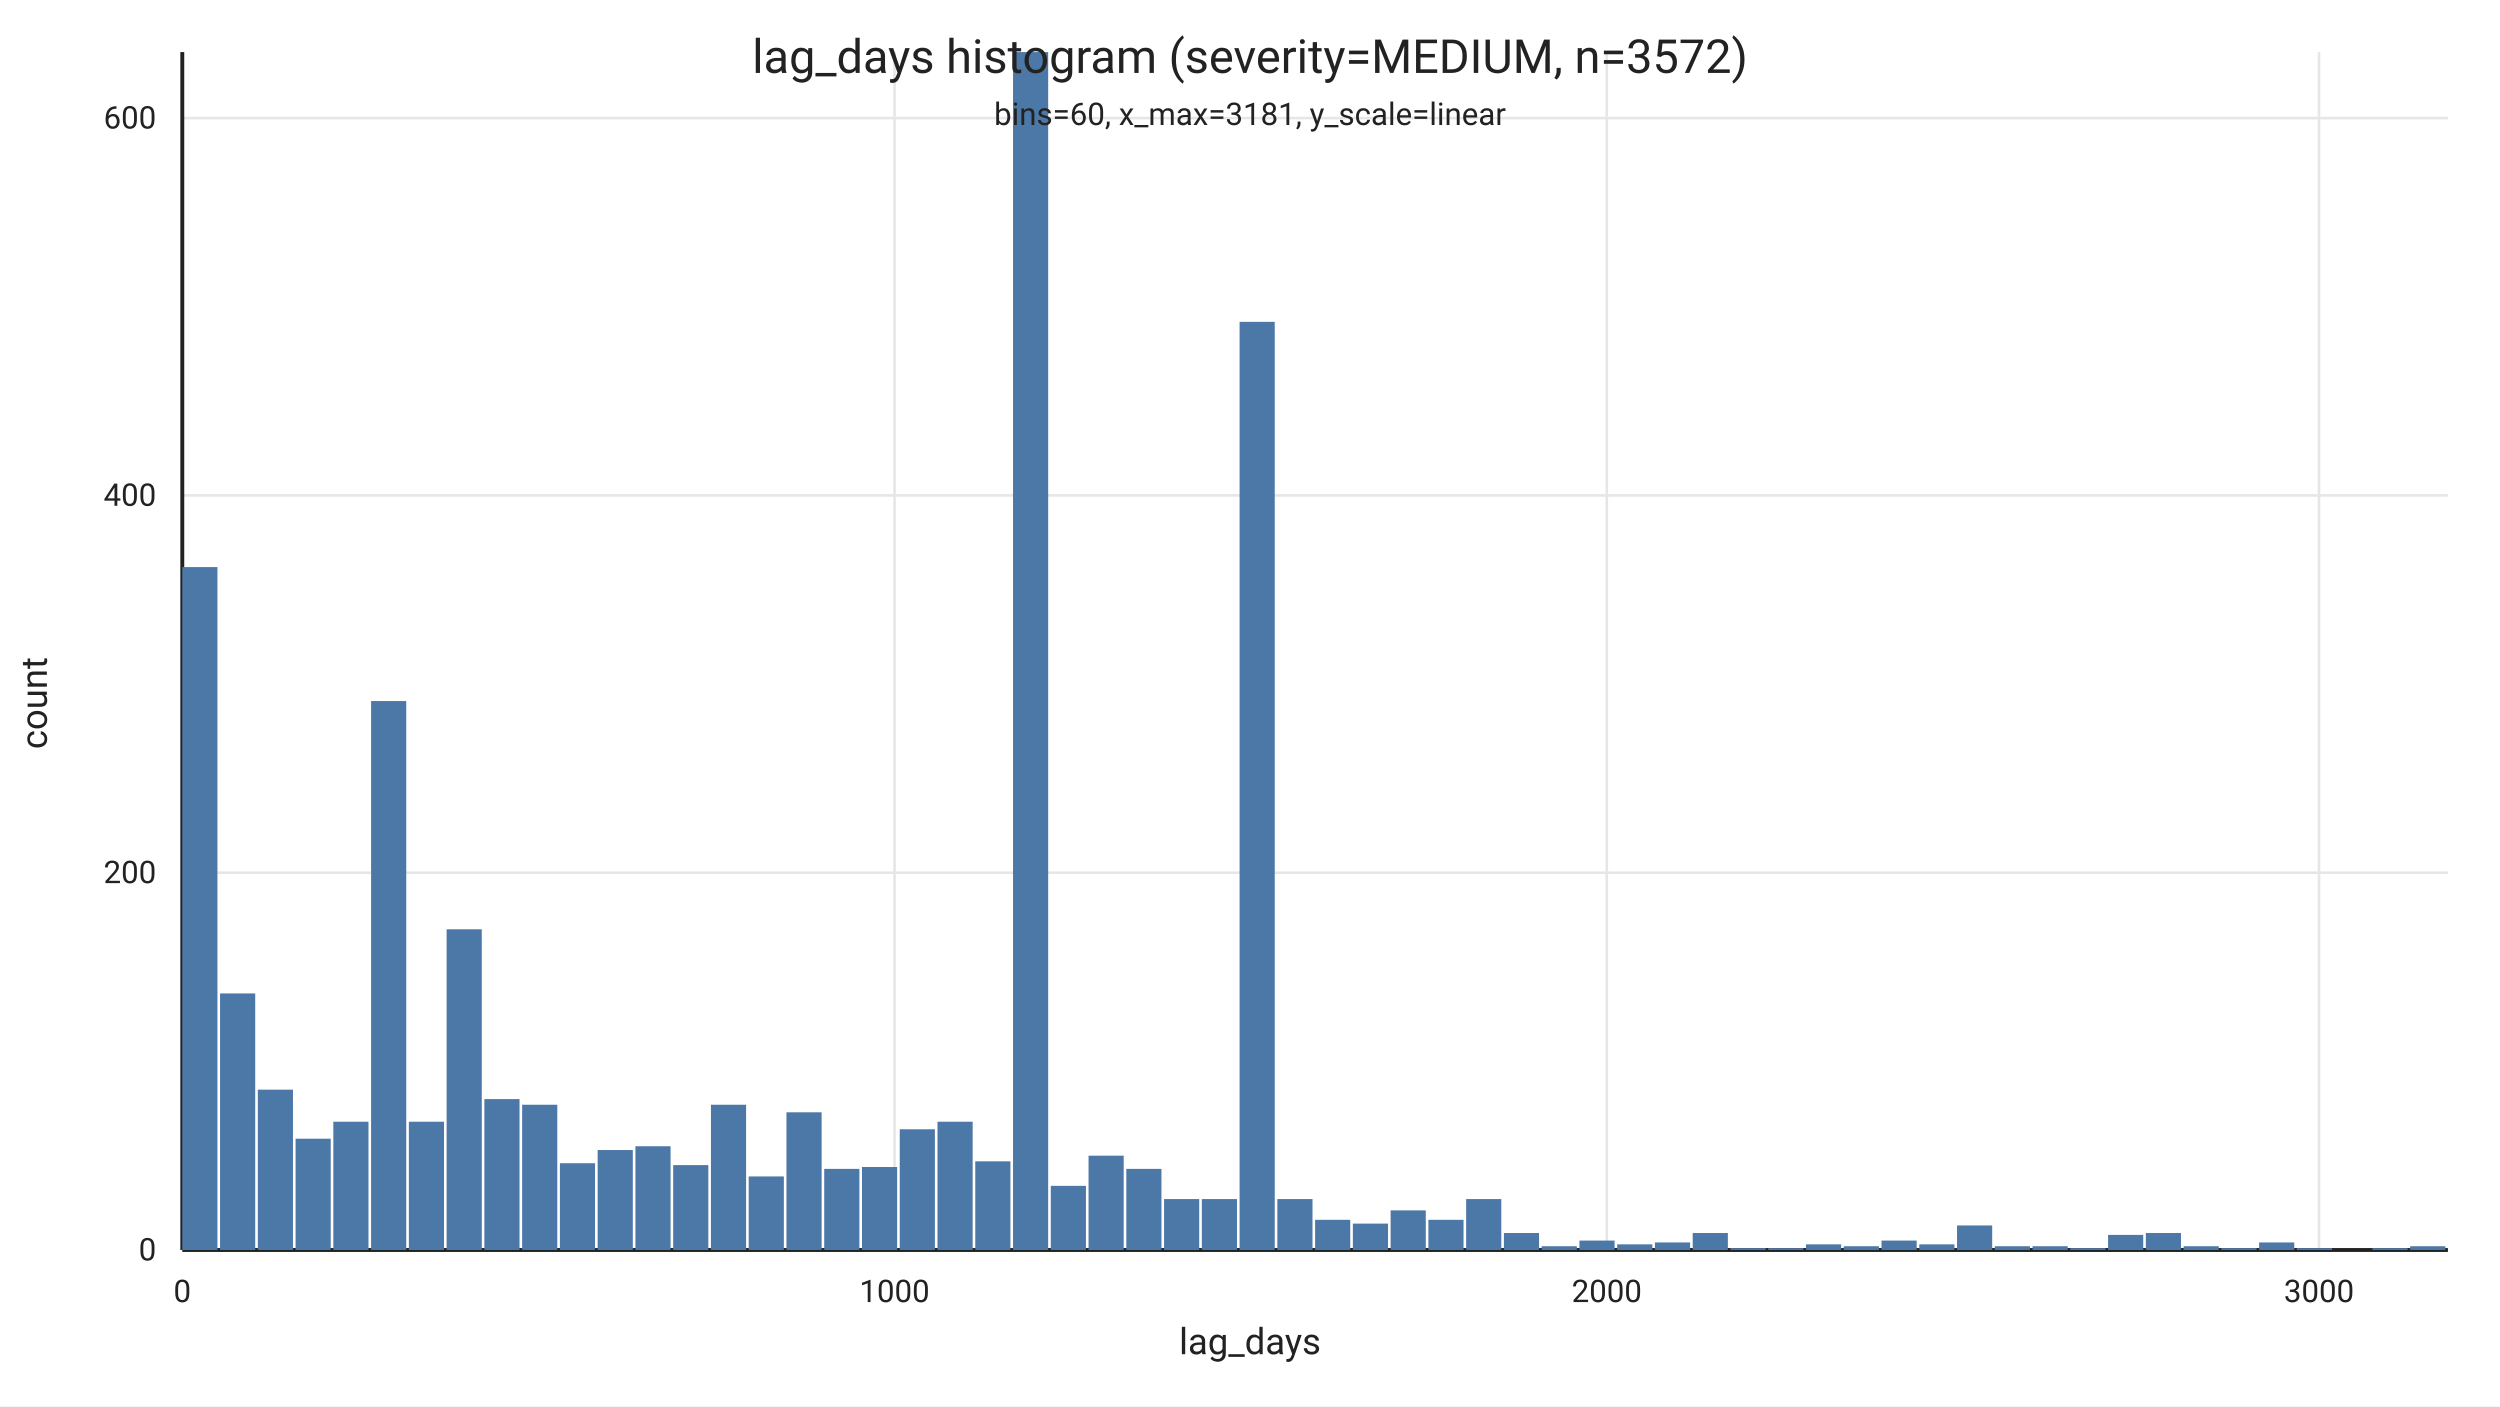
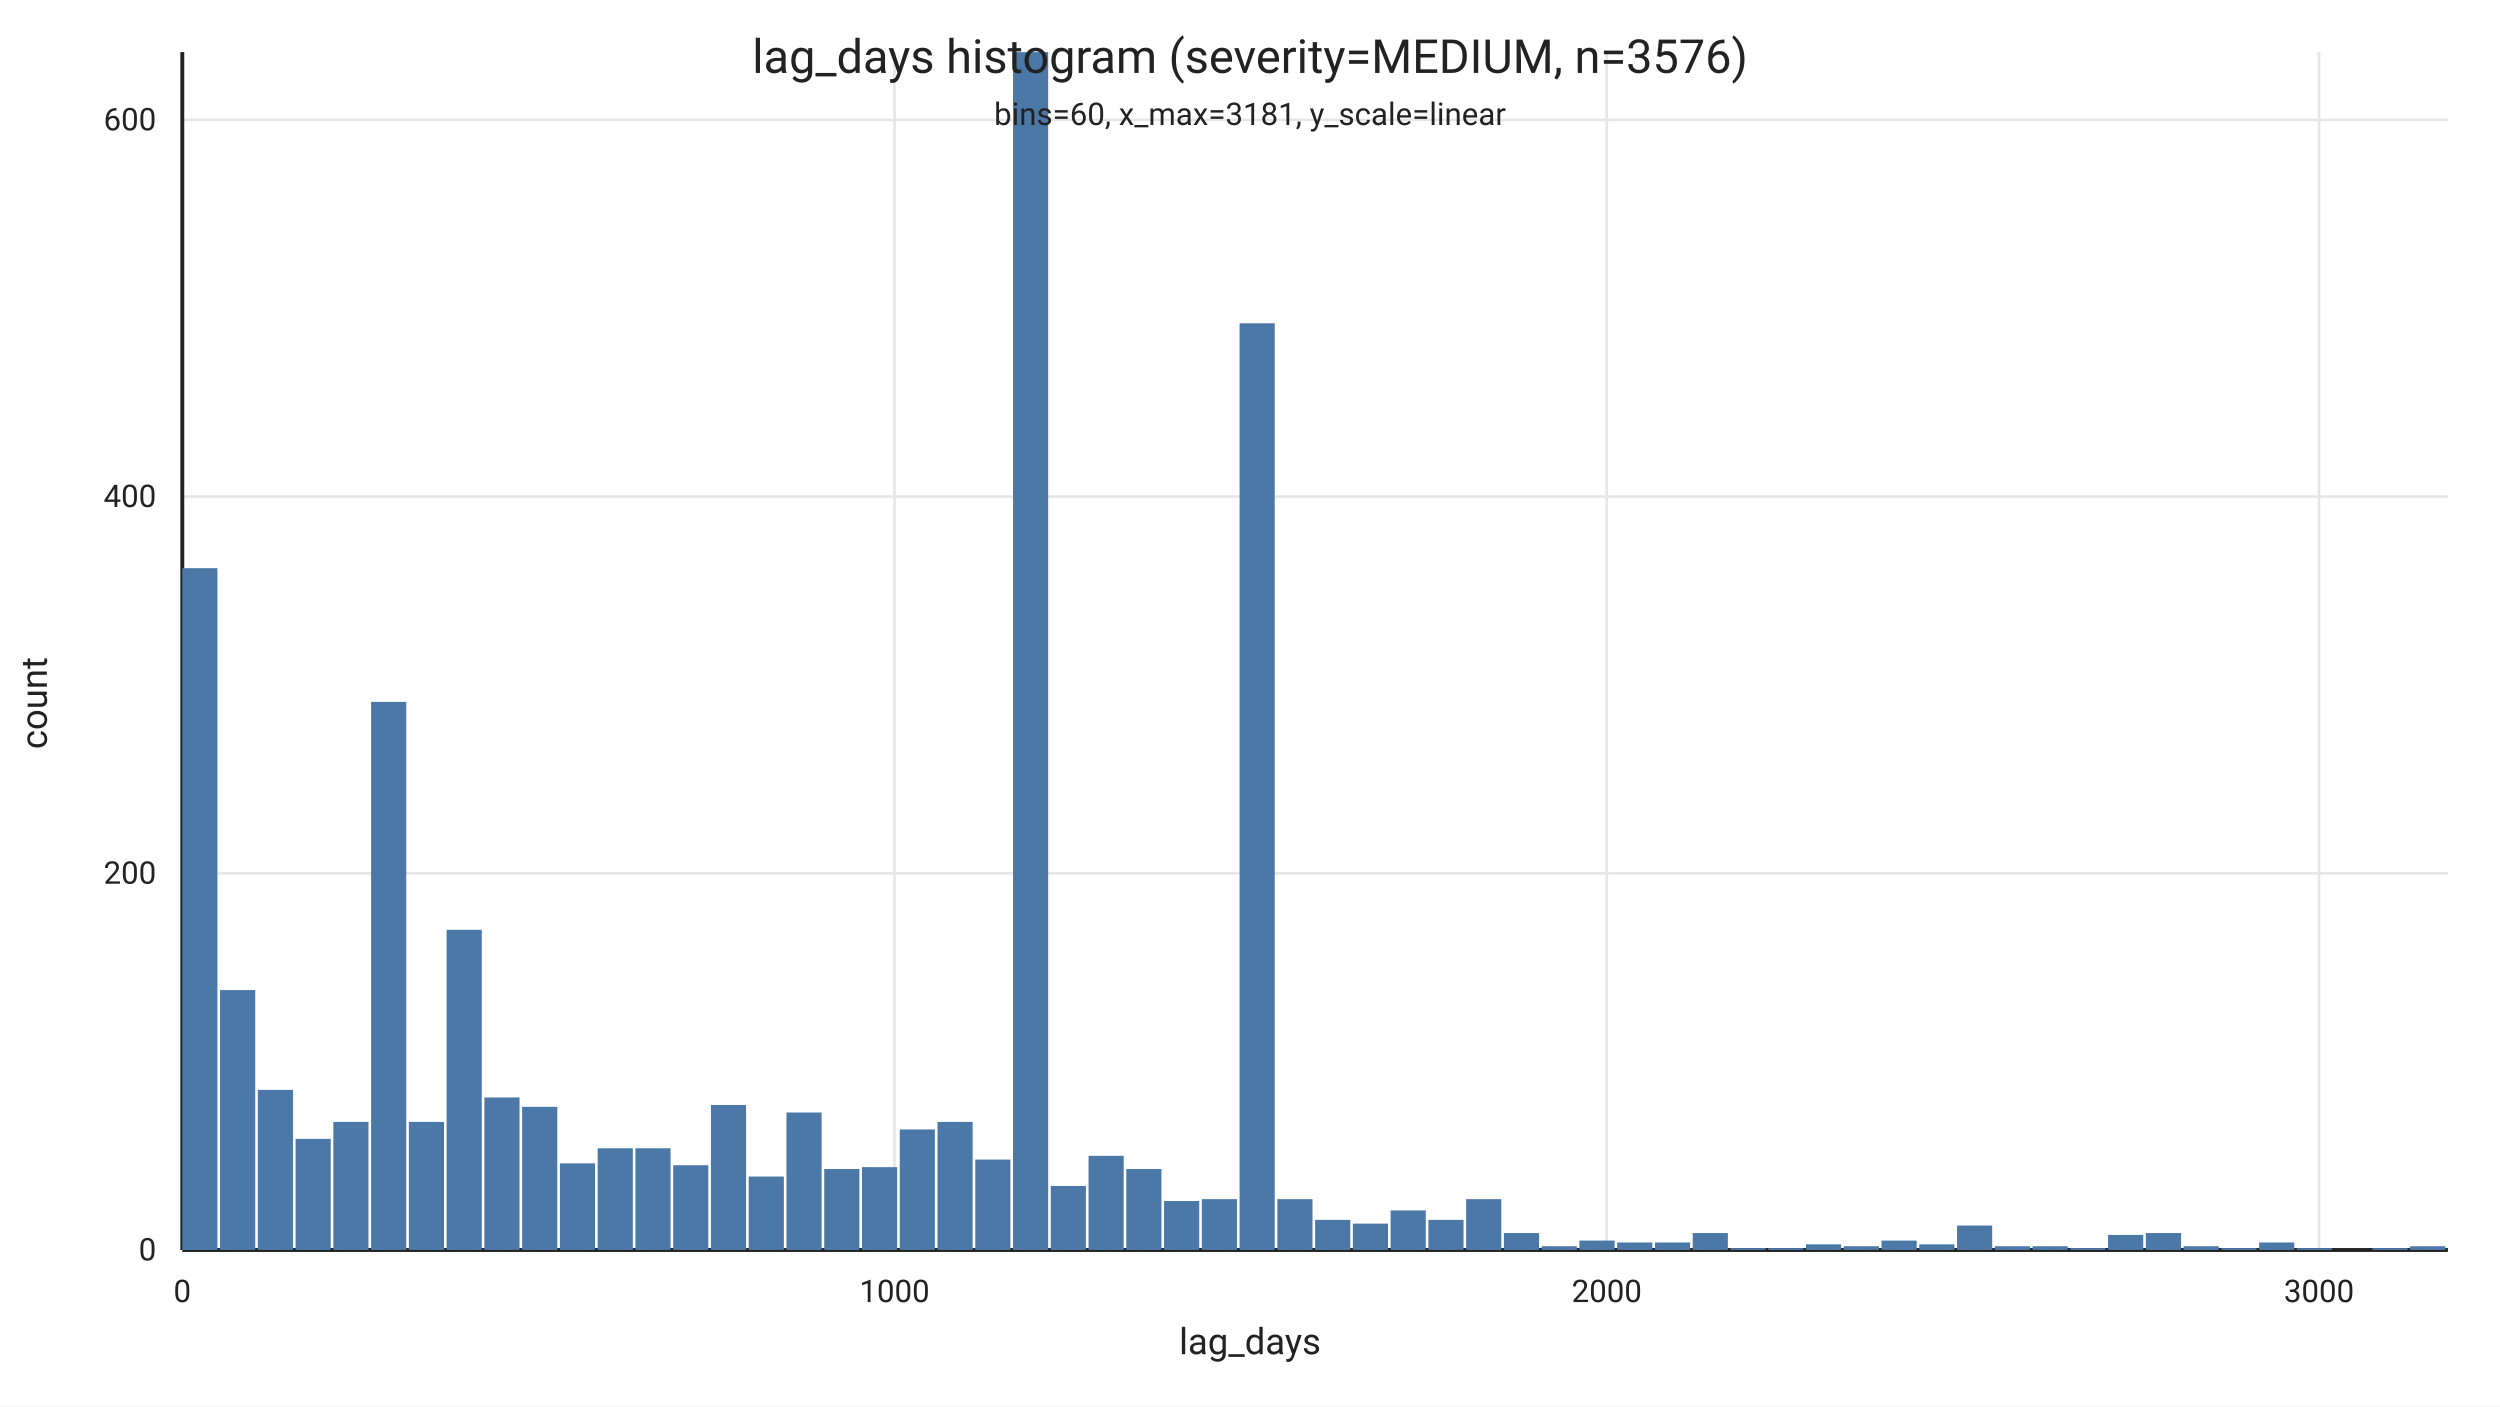
<svg xmlns="http://www.w3.org/2000/svg" width="960" height="540" viewBox="0 0 960 540">
  <rect x="0" y="0" width="960" height="540" fill="white" />
  <line x1="70" y1="480.00" x2="940" y2="480.00" stroke="#E6E6E6" stroke-width="1" />
  <text x="60" y="484.00" text-anchor="end" font-family="system-ui, -apple-system, Segoe UI, Roboto, Helvetica, Arial, sans-serif" font-size="12" fill="#222222">0</text>
-   <line x1="70" y1="335.12" x2="940" y2="335.12" stroke="#E6E6E6" stroke-width="1" />
-   <text x="60" y="339.12" text-anchor="end" font-family="system-ui, -apple-system, Segoe UI, Roboto, Helvetica, Arial, sans-serif" font-size="12" fill="#222222">200</text>
-   <line x1="70" y1="190.24" x2="940" y2="190.24" stroke="#E6E6E6" stroke-width="1" />
-   <text x="60" y="194.24" text-anchor="end" font-family="system-ui, -apple-system, Segoe UI, Roboto, Helvetica, Arial, sans-serif" font-size="12" fill="#222222">400</text>
-   <line x1="70" y1="45.35" x2="940" y2="45.35" stroke="#E6E6E6" stroke-width="1" />
-   <text x="60" y="49.35" text-anchor="end" font-family="system-ui, -apple-system, Segoe UI, Roboto, Helvetica, Arial, sans-serif" font-size="12" fill="#222222">600</text>
-   <line x1="70" y1="-99.53" x2="940" y2="-99.53" stroke="#E6E6E6" stroke-width="1" />
-   <text x="60" y="-95.53" text-anchor="end" font-family="system-ui, -apple-system, Segoe UI, Roboto, Helvetica, Arial, sans-serif" font-size="12" fill="#222222">800</text>
+   <line x1="70" y1="335.35" x2="940" y2="335.35" stroke="#E6E6E6" stroke-width="1" />
+   <text x="60" y="339.35" text-anchor="end" font-family="system-ui, -apple-system, Segoe UI, Roboto, Helvetica, Arial, sans-serif" font-size="12" fill="#222222">200</text>
+   <line x1="70" y1="190.69" x2="940" y2="190.69" stroke="#E6E6E6" stroke-width="1" />
+   <text x="60" y="194.69" text-anchor="end" font-family="system-ui, -apple-system, Segoe UI, Roboto, Helvetica, Arial, sans-serif" font-size="12" fill="#222222">400</text>
+   <line x1="70" y1="46.04" x2="940" y2="46.04" stroke="#E6E6E6" stroke-width="1" />
+   <text x="60" y="50.04" text-anchor="end" font-family="system-ui, -apple-system, Segoe UI, Roboto, Helvetica, Arial, sans-serif" font-size="12" fill="#222222">600</text>
+   <line x1="70" y1="-98.62" x2="940" y2="-98.62" stroke="#E6E6E6" stroke-width="1" />
+   <text x="60" y="-94.62" text-anchor="end" font-family="system-ui, -apple-system, Segoe UI, Roboto, Helvetica, Arial, sans-serif" font-size="12" fill="#222222">800</text>
  <line x1="70.00" y1="20" x2="70.00" y2="480" stroke="#E6E6E6" stroke-width="1" />
  <text x="70.00" y="500" text-anchor="middle" font-family="system-ui, -apple-system, Segoe UI, Roboto, Helvetica, Arial, sans-serif" font-size="12" fill="#222222">0</text>
  <line x1="343.50" y1="20" x2="343.50" y2="480" stroke="#E6E6E6" stroke-width="1" />
  <text x="343.50" y="500" text-anchor="middle" font-family="system-ui, -apple-system, Segoe UI, Roboto, Helvetica, Arial, sans-serif" font-size="12" fill="#222222">1000</text>
  <line x1="617.00" y1="20" x2="617.00" y2="480" stroke="#E6E6E6" stroke-width="1" />
  <text x="617.00" y="500" text-anchor="middle" font-family="system-ui, -apple-system, Segoe UI, Roboto, Helvetica, Arial, sans-serif" font-size="12" fill="#222222">2000</text>
  <line x1="890.50" y1="20" x2="890.50" y2="480" stroke="#E6E6E6" stroke-width="1" />
  <text x="890.50" y="500" text-anchor="middle" font-family="system-ui, -apple-system, Segoe UI, Roboto, Helvetica, Arial, sans-serif" font-size="12" fill="#222222">3000</text>
  <line x1="1164.00" y1="20" x2="1164.00" y2="480" stroke="#E6E6E6" stroke-width="1" />
  <text x="1164.00" y="500" text-anchor="middle" font-family="system-ui, -apple-system, Segoe UI, Roboto, Helvetica, Arial, sans-serif" font-size="12" fill="#222222">4000</text>
  <line x1="70" y1="480" x2="940" y2="480" stroke="#222222" stroke-width="1.5" />
  <line x1="70" y1="20" x2="70" y2="480" stroke="#222222" stroke-width="1.5" />
-   <rect x="70.00" y="217.76" width="13.50" height="262.24" fill="#4C78A8" />
-   <rect x="84.50" y="381.48" width="13.50" height="98.52" fill="#4C78A8" />
-   <rect x="99.00" y="418.43" width="13.50" height="61.57" fill="#4C78A8" />
-   <rect x="113.50" y="437.26" width="13.50" height="42.74" fill="#4C78A8" />
-   <rect x="128.00" y="430.74" width="13.50" height="49.26" fill="#4C78A8" />
-   <rect x="142.50" y="269.20" width="13.50" height="210.80" fill="#4C78A8" />
-   <rect x="157.00" y="430.74" width="13.50" height="49.26" fill="#4C78A8" />
-   <rect x="171.50" y="356.85" width="13.50" height="123.15" fill="#4C78A8" />
-   <rect x="186.00" y="422.05" width="13.50" height="57.95" fill="#4C78A8" />
-   <rect x="200.50" y="424.22" width="13.50" height="55.78" fill="#4C78A8" />
-   <rect x="215.00" y="446.68" width="13.50" height="33.32" fill="#4C78A8" />
-   <rect x="229.50" y="441.61" width="13.50" height="38.39" fill="#4C78A8" />
-   <rect x="244.00" y="440.16" width="13.50" height="39.84" fill="#4C78A8" />
-   <rect x="258.50" y="447.40" width="13.50" height="32.60" fill="#4C78A8" />
-   <rect x="273.00" y="424.22" width="13.50" height="55.78" fill="#4C78A8" />
-   <rect x="287.50" y="451.75" width="13.50" height="28.25" fill="#4C78A8" />
-   <rect x="302.00" y="427.12" width="13.50" height="52.88" fill="#4C78A8" />
-   <rect x="316.50" y="448.85" width="13.50" height="31.15" fill="#4C78A8" />
-   <rect x="331.00" y="448.13" width="13.50" height="31.87" fill="#4C78A8" />
-   <rect x="345.50" y="433.64" width="13.50" height="46.36" fill="#4C78A8" />
-   <rect x="360.00" y="430.74" width="13.50" height="49.26" fill="#4C78A8" />
-   <rect x="374.50" y="445.95" width="13.50" height="34.05" fill="#4C78A8" />
+   <rect x="70.00" y="218.18" width="13.50" height="261.82" fill="#4C78A8" />
+   <rect x="84.50" y="380.19" width="13.50" height="99.81" fill="#4C78A8" />
+   <rect x="99.00" y="418.52" width="13.50" height="61.48" fill="#4C78A8" />
+   <rect x="113.50" y="437.33" width="13.50" height="42.67" fill="#4C78A8" />
+   <rect x="128.00" y="430.82" width="13.50" height="49.18" fill="#4C78A8" />
+   <rect x="142.50" y="269.53" width="13.50" height="210.47" fill="#4C78A8" />
+   <rect x="157.00" y="430.82" width="13.50" height="49.18" fill="#4C78A8" />
+   <rect x="171.50" y="357.04" width="13.50" height="122.96" fill="#4C78A8" />
+   <rect x="186.00" y="421.42" width="13.50" height="58.58" fill="#4C78A8" />
+   <rect x="200.50" y="425.03" width="13.50" height="54.97" fill="#4C78A8" />
+   <rect x="215.00" y="446.73" width="13.50" height="33.27" fill="#4C78A8" />
+   <rect x="229.50" y="440.94" width="13.50" height="39.06" fill="#4C78A8" />
+   <rect x="244.00" y="440.94" width="13.50" height="39.06" fill="#4C78A8" />
+   <rect x="258.50" y="447.45" width="13.50" height="32.55" fill="#4C78A8" />
+   <rect x="273.00" y="424.31" width="13.50" height="55.69" fill="#4C78A8" />
+   <rect x="287.50" y="451.79" width="13.50" height="28.21" fill="#4C78A8" />
+   <rect x="302.00" y="427.20" width="13.50" height="52.80" fill="#4C78A8" />
+   <rect x="316.50" y="448.90" width="13.50" height="31.10" fill="#4C78A8" />
+   <rect x="331.00" y="448.18" width="13.50" height="31.82" fill="#4C78A8" />
+   <rect x="345.50" y="433.71" width="13.50" height="46.29" fill="#4C78A8" />
+   <rect x="360.00" y="430.82" width="13.50" height="49.18" fill="#4C78A8" />
+   <rect x="374.50" y="445.28" width="13.50" height="34.72" fill="#4C78A8" />
  <rect x="389.00" y="20.00" width="13.50" height="460.00" fill="#4C78A8" />
-   <rect x="403.50" y="455.37" width="13.50" height="24.63" fill="#4C78A8" />
-   <rect x="418.00" y="443.78" width="13.50" height="36.22" fill="#4C78A8" />
-   <rect x="432.50" y="448.85" width="13.50" height="31.15" fill="#4C78A8" />
-   <rect x="447.00" y="460.44" width="13.50" height="19.56" fill="#4C78A8" />
-   <rect x="461.50" y="460.44" width="13.50" height="19.56" fill="#4C78A8" />
-   <rect x="476.00" y="123.59" width="13.50" height="356.41" fill="#4C78A8" />
-   <rect x="490.50" y="460.44" width="13.50" height="19.56" fill="#4C78A8" />
-   <rect x="505.00" y="468.41" width="13.50" height="11.59" fill="#4C78A8" />
-   <rect x="519.50" y="469.86" width="13.50" height="10.14" fill="#4C78A8" />
-   <rect x="534.00" y="464.79" width="13.50" height="15.21" fill="#4C78A8" />
-   <rect x="548.50" y="468.41" width="13.50" height="11.59" fill="#4C78A8" />
-   <rect x="563.00" y="460.44" width="13.50" height="19.56" fill="#4C78A8" />
-   <rect x="577.50" y="473.48" width="13.50" height="6.52" fill="#4C78A8" />
+   <rect x="403.50" y="455.41" width="13.50" height="24.59" fill="#4C78A8" />
+   <rect x="418.00" y="443.84" width="13.50" height="36.16" fill="#4C78A8" />
+   <rect x="432.50" y="448.90" width="13.50" height="31.10" fill="#4C78A8" />
+   <rect x="447.00" y="461.19" width="13.50" height="18.81" fill="#4C78A8" />
+   <rect x="461.50" y="460.47" width="13.50" height="19.53" fill="#4C78A8" />
+   <rect x="476.00" y="124.15" width="13.50" height="355.85" fill="#4C78A8" />
+   <rect x="490.50" y="460.47" width="13.50" height="19.53" fill="#4C78A8" />
+   <rect x="505.00" y="468.43" width="13.50" height="11.57" fill="#4C78A8" />
+   <rect x="519.50" y="469.87" width="13.50" height="10.13" fill="#4C78A8" />
+   <rect x="534.00" y="464.81" width="13.50" height="15.19" fill="#4C78A8" />
+   <rect x="548.50" y="468.43" width="13.50" height="11.57" fill="#4C78A8" />
+   <rect x="563.00" y="460.47" width="13.50" height="19.53" fill="#4C78A8" />
+   <rect x="577.50" y="473.49" width="13.50" height="6.51" fill="#4C78A8" />
  <rect x="592.00" y="478.55" width="13.50" height="1.45" fill="#4C78A8" />
  <rect x="606.50" y="476.38" width="13.50" height="3.62" fill="#4C78A8" />
-   <rect x="621.00" y="477.83" width="13.50" height="2.17" fill="#4C78A8" />
-   <rect x="635.50" y="477.10" width="13.50" height="2.90" fill="#4C78A8" />
-   <rect x="650.00" y="473.48" width="13.50" height="6.52" fill="#4C78A8" />
+   <rect x="621.00" y="477.11" width="13.50" height="2.89" fill="#4C78A8" />
+   <rect x="635.50" y="477.11" width="13.50" height="2.89" fill="#4C78A8" />
+   <rect x="650.00" y="473.49" width="13.50" height="6.51" fill="#4C78A8" />
  <rect x="664.50" y="479.28" width="13.50" height="0.72" fill="#4C78A8" />
  <rect x="679.00" y="479.28" width="13.50" height="0.72" fill="#4C78A8" />
  <rect x="693.50" y="477.83" width="13.50" height="2.17" fill="#4C78A8" />
  <rect x="708.00" y="478.55" width="13.50" height="1.45" fill="#4C78A8" />
  <rect x="722.50" y="476.38" width="13.50" height="3.62" fill="#4C78A8" />
  <rect x="737.00" y="477.83" width="13.50" height="2.17" fill="#4C78A8" />
-   <rect x="751.50" y="470.58" width="13.50" height="9.42" fill="#4C78A8" />
+   <rect x="751.50" y="470.60" width="13.50" height="9.40" fill="#4C78A8" />
  <rect x="766.00" y="478.55" width="13.50" height="1.45" fill="#4C78A8" />
  <rect x="780.50" y="478.55" width="13.50" height="1.45" fill="#4C78A8" />
  <rect x="795.00" y="479.28" width="13.50" height="0.72" fill="#4C78A8" />
-   <rect x="809.50" y="474.20" width="13.50" height="5.80" fill="#4C78A8" />
-   <rect x="824.00" y="473.48" width="13.50" height="6.52" fill="#4C78A8" />
+   <rect x="809.50" y="474.21" width="13.50" height="5.79" fill="#4C78A8" />
+   <rect x="824.00" y="473.49" width="13.50" height="6.51" fill="#4C78A8" />
  <rect x="838.50" y="478.55" width="13.50" height="1.45" fill="#4C78A8" />
  <rect x="853.00" y="479.28" width="13.50" height="0.72" fill="#4C78A8" />
-   <rect x="867.50" y="477.10" width="13.50" height="2.90" fill="#4C78A8" />
+   <rect x="867.50" y="477.11" width="13.50" height="2.89" fill="#4C78A8" />
  <rect x="882.00" y="479.28" width="13.50" height="0.72" fill="#4C78A8" />
  <rect x="896.50" y="480.00" width="13.50" height="0.00" fill="#4C78A8" />
  <rect x="911.00" y="479.28" width="13.50" height="0.72" fill="#4C78A8" />
  <rect x="925.50" y="478.55" width="13.50" height="1.45" fill="#4C78A8" />
-   <text x="480.00" y="28" text-anchor="middle" font-family="system-ui, -apple-system, Segoe UI, Roboto, Helvetica, Arial, sans-serif" font-size="18" fill="#222222">lag_days histogram (severity=MEDIUM, n=3572)</text>
+   <text x="480.00" y="28" text-anchor="middle" font-family="system-ui, -apple-system, Segoe UI, Roboto, Helvetica, Arial, sans-serif" font-size="18" fill="#222222">lag_days histogram (severity=MEDIUM, n=3576)</text>
  <text x="480.00" y="48" text-anchor="middle" font-family="system-ui, -apple-system, Segoe UI, Roboto, Helvetica, Arial, sans-serif" font-size="12" fill="#222222">bins=60, x_max=3181, y_scale=linear</text>
  <text x="480.00" y="520" text-anchor="middle" font-family="system-ui, -apple-system, Segoe UI, Roboto, Helvetica, Arial, sans-serif" font-size="14" fill="#222222">lag_days</text>
  <text x="18" y="270.00" text-anchor="middle" font-family="system-ui, -apple-system, Segoe UI, Roboto, Helvetica, Arial, sans-serif" font-size="14" fill="#222222" transform="rotate(-90 18 270.00)">count</text>
</svg>
